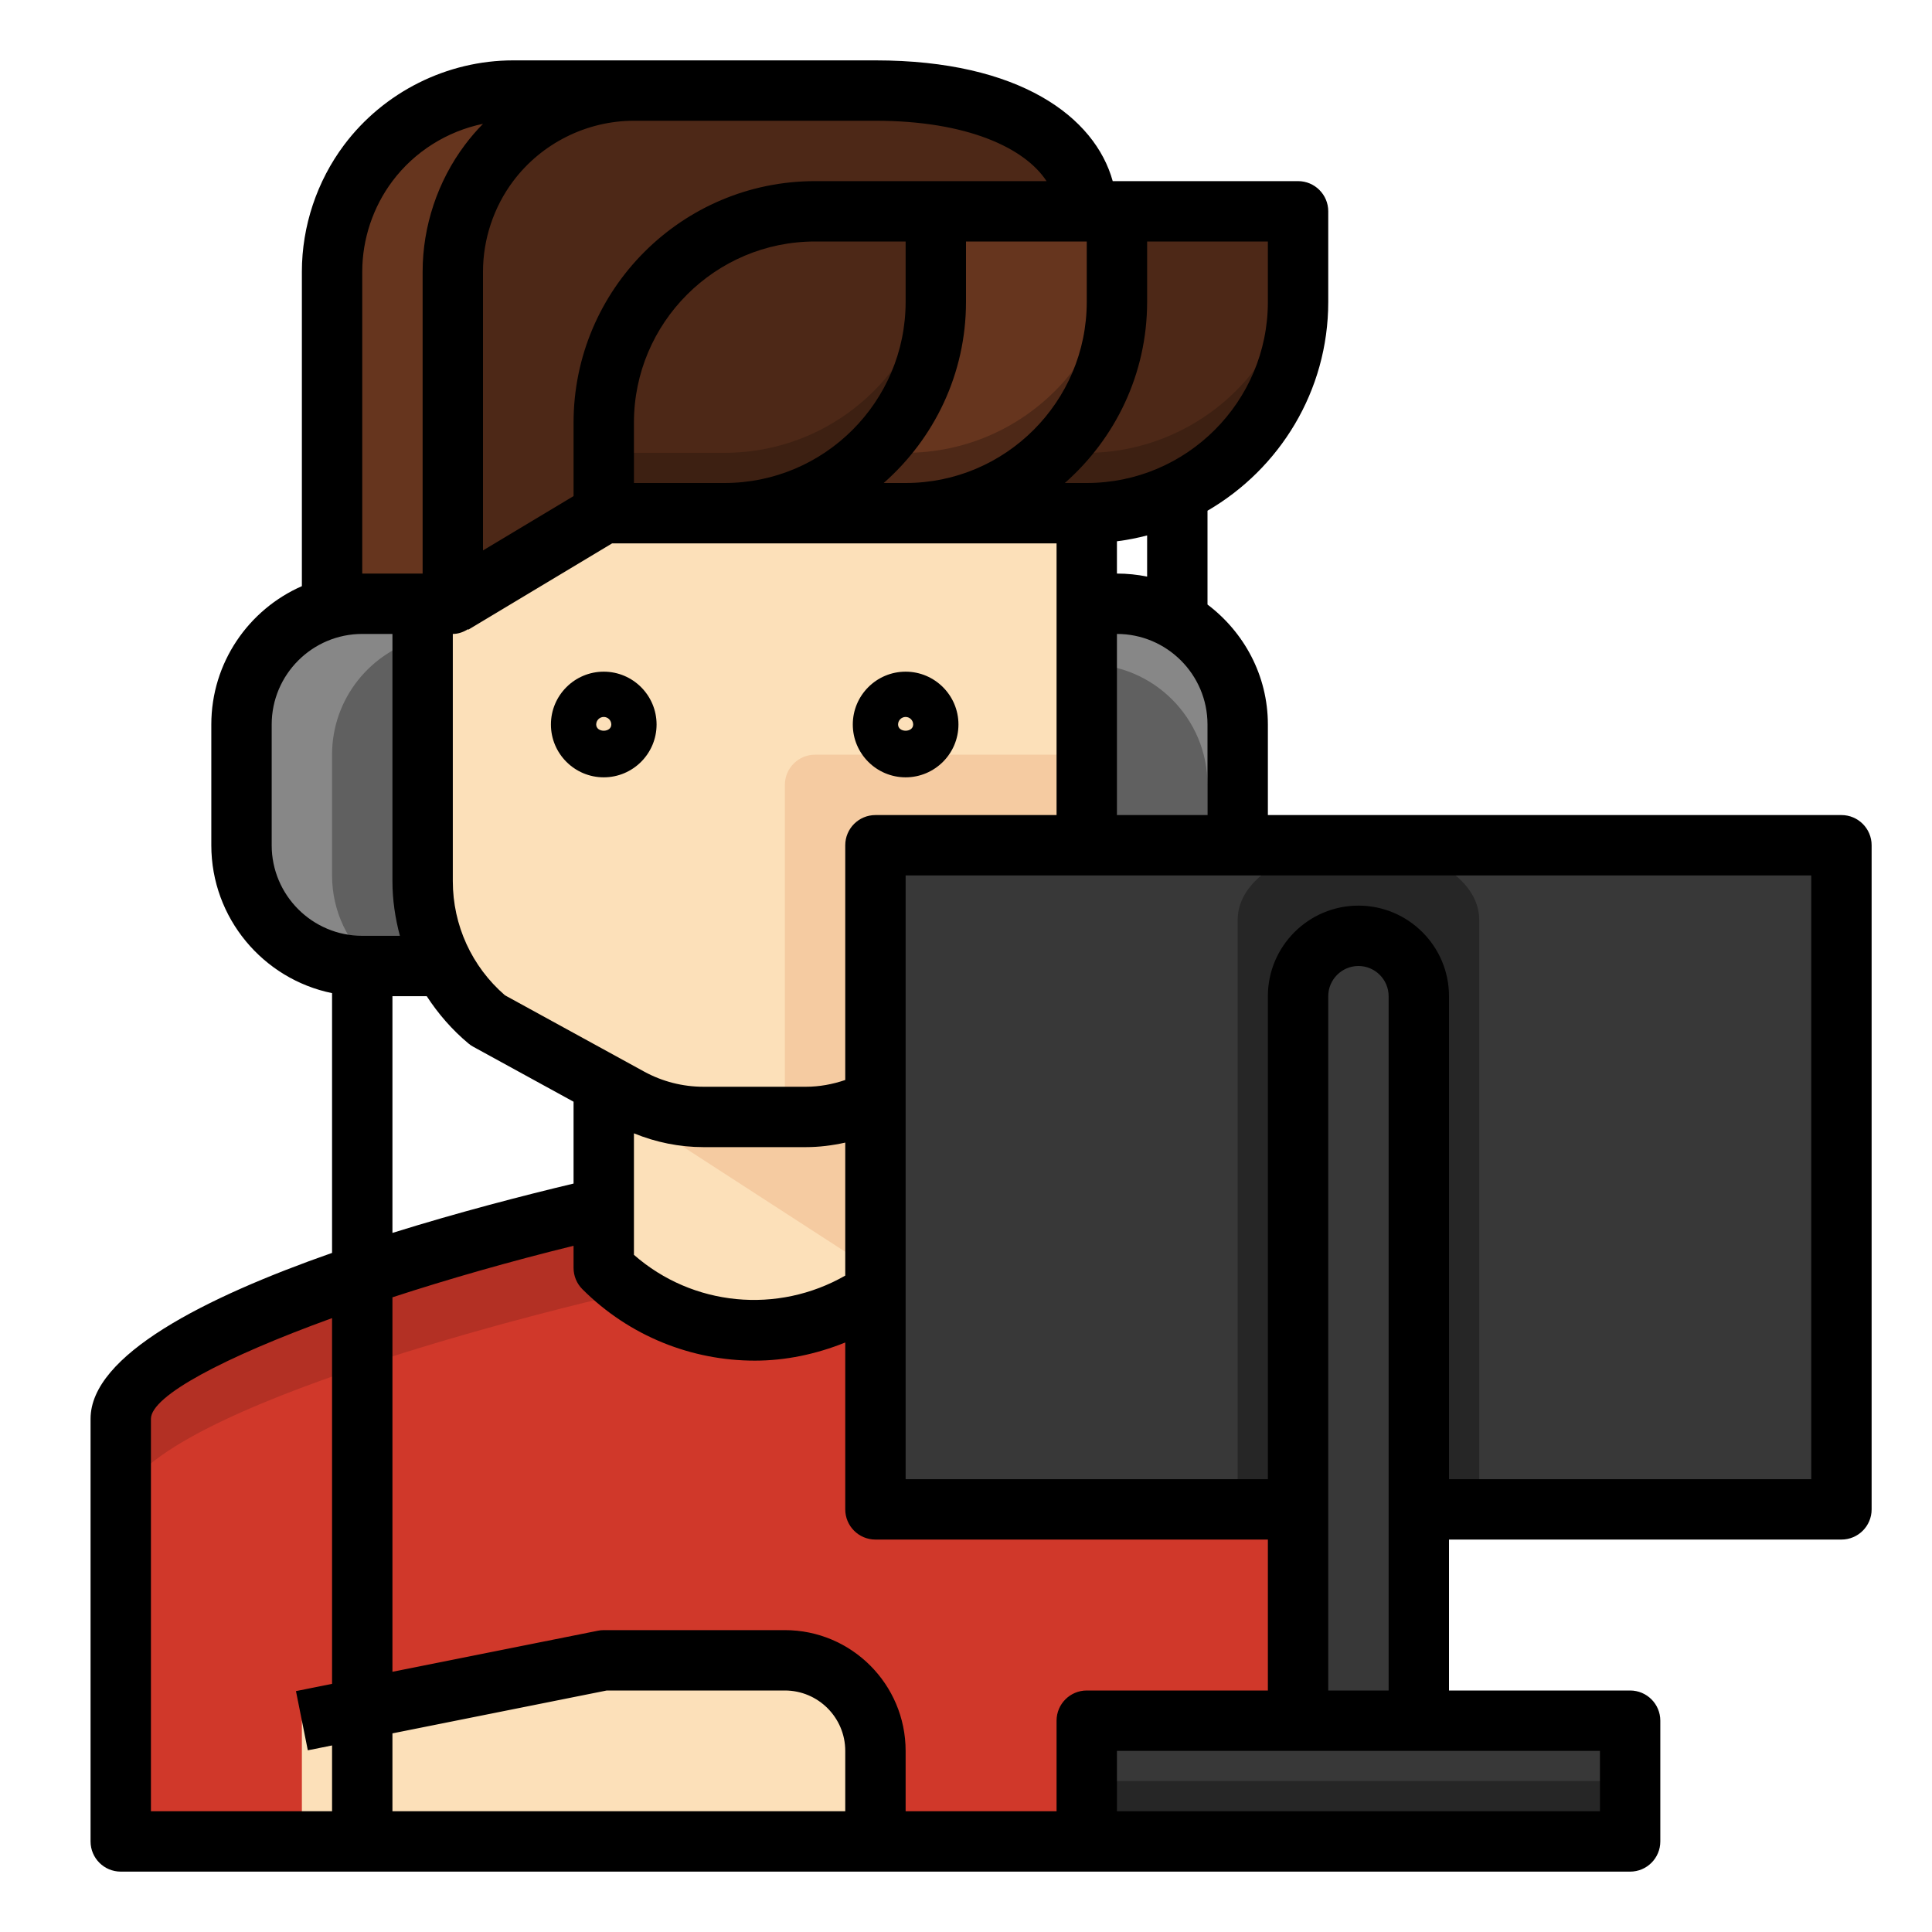
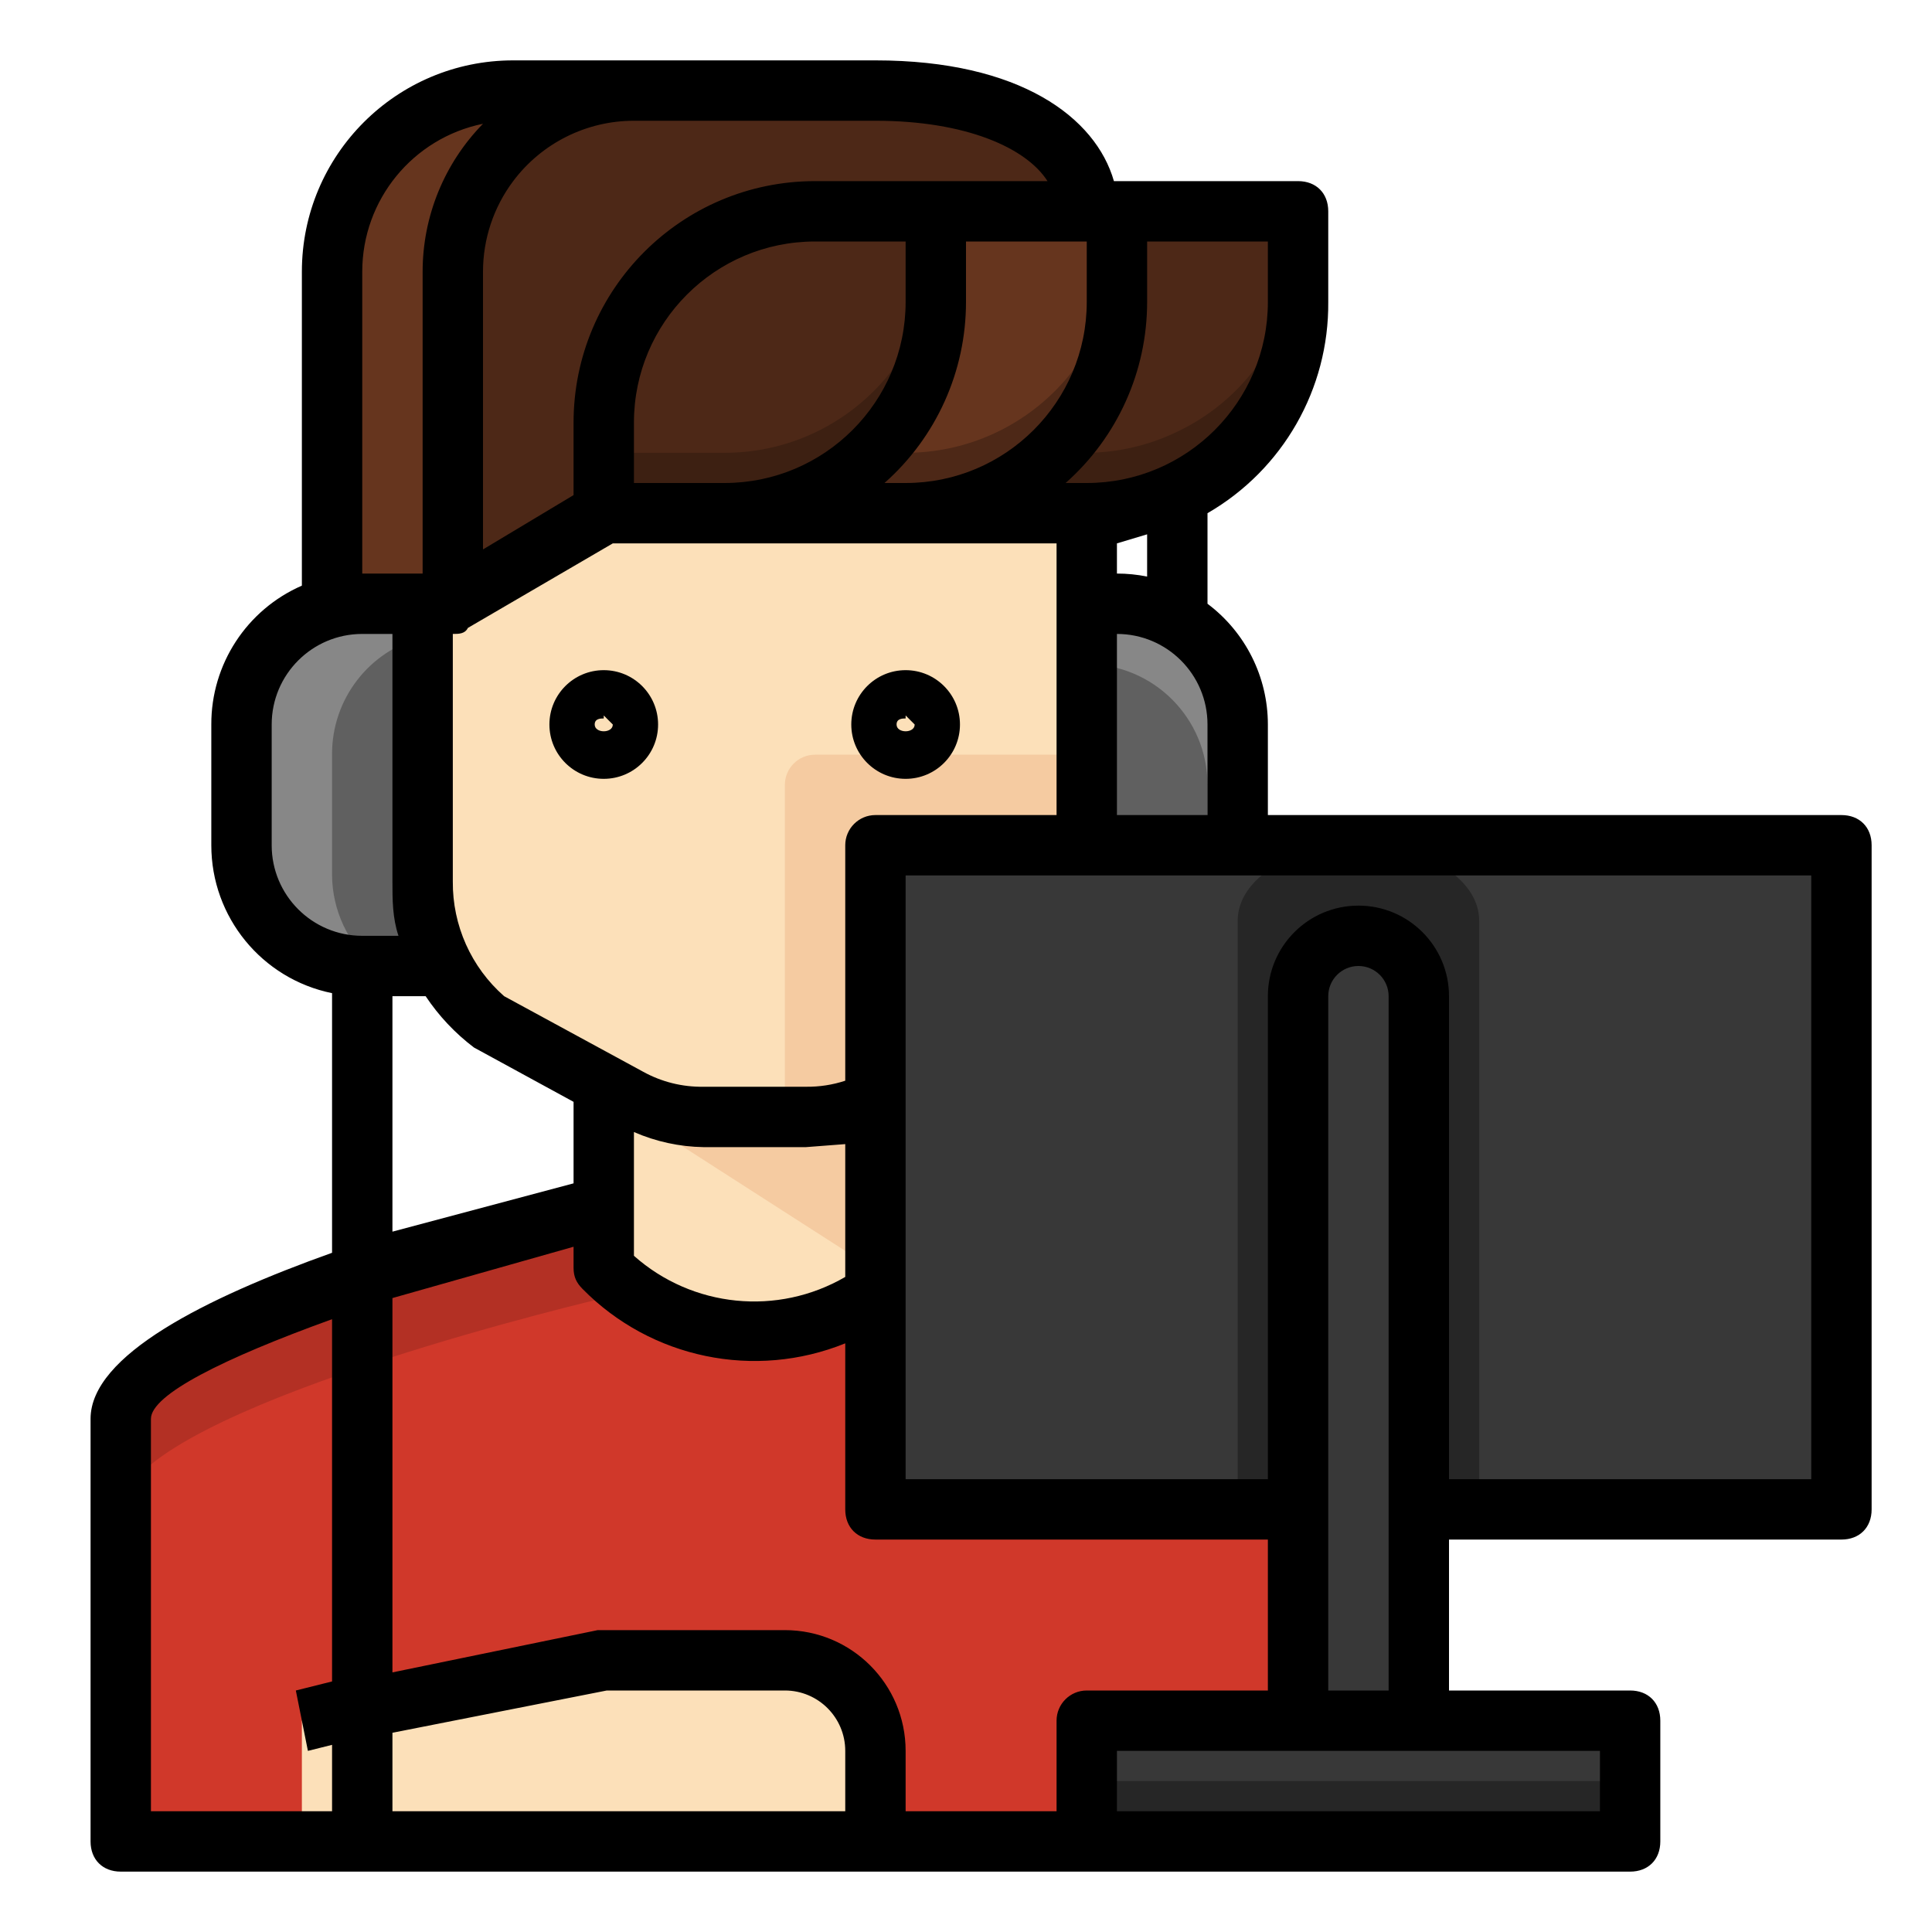
- <svg xmlns="http://www.w3.org/2000/svg" id="Layer_1_1_" enable-background="new 0 0 64 64" height="512" viewBox="0 0 64 64" width="512">
-   <path d="m20 14c0-3.866 3.134-7 7-7h4 5c0-2.209-2.582-4-7-4h-8c-1.889 0-3.667.889-4.8 2.4-.779 1.039-1.2 2.302-1.2 3.6v11l5-3z" fill="#4d2817" />
-   <path d="m14 29.19v-9.19h-2c-2.209 0-4 1.791-4 4v4c0 2.209 1.791 4 4 4h2.709c-.455-.857-.709-1.817-.709-2.81z" fill="#606060" />
-   <path d="m41 28v-4c0-2.209-1.791-4-4-4h-1v8z" fill="#606060" />
-   <path d="m31 10v-3h-4c-3.866 0-7 3.134-7 7v3h4c3.866 0 7-3.134 7-7z" fill="#4d2817" />
-   <path d="m31 10c0 3.866-3.134 7-7 7h6c3.866 0 7-3.134 7-7v-3h-1-5z" fill="#66351e" />
-   <path d="m30 17h6c1.075 0 2.09-.25 3-.683v-.011.011c2.363-1.124 4-3.527 4-6.317v-3h-6v3c0 3.866-3.134 7-7 7z" fill="#4d2817" />
-   <path d="m19 3h-2c-1.889 0-3.667.889-4.8 2.4-.779 1.039-1.2 2.302-1.2 3.6v11h1 3v-11c0-1.298.421-2.561 1.2-3.6 1.133-1.511 2.911-2.4 4.8-2.4z" fill="#66351e" />
-   <path d="m11 29v-4c0-1.862 1.278-3.413 3-3.859v-1.141h-2c-2.209 0-4 1.791-4 4v4c0 2.209 1.791 4 4 4h.38c-.839-.733-1.38-1.798-1.38-3z" fill="#878787" />
-   <path d="m37 20h-1v2c2.209 0 4 1.791 4 4v2h1v-4c0-2.209-1.791-4-4-4z" fill="#878787" />
-   <path d="m41 43.354c2.783 1.127 5 2.412 5 3.646v14h-42v-14c0-3.314 16-7 16-7h10z" fill="#d0382a" />
-   <path d="m41 46.354-11-3.354h-10s-14.12 3.254-15.829 6.395l-.171-2.395c0-3.314 16-7 16-7h10l11 3.354c2.783 1.127 5 2.412 5 3.646l-.173 2.419c-.55-1.05-2.478-2.114-4.827-3.065z" fill="#b33024" />
-   <path d="m19 17h17v12.19c0 1.781-.791 3.469-2.159 4.609l-4.703 2.577c-.747.41-1.584.624-2.436.624h-3.405c-.851 0-1.689-.214-2.436-.624l-4.703-2.577c-1.367-1.14-2.158-2.829-2.158-4.609v-8.19z" fill="#fce0b9" />
-   <path d="m20.862 36.376c.747.41 1.584.624 2.436.624h3.405c.851 0 1.689-.214 2.436-.624l.861-.472v6.096c-2.761 2.761-7.239 2.761-10 0v-6.096z" fill="#fce0b9" />
-   <path d="m20 35.904.862.472c.747.41 1.584.624 2.436.624h3.405c.851 0 1.689-.214 2.436-.624l.861-.472v6.096c-.158.158-.323.304-.491.444l-9.509-6.158z" fill="#f5cba1" />
-   <path d="m27 25c-.552 0-1 .448-1 1v11h.702c.851 0 1.689-.214 2.436-.624l4.703-2.577c1.368-1.14 2.159-2.829 2.159-4.609v-4.19z" fill="#f5cba1" />
+ <svg xmlns="http://www.w3.org/2000/svg" viewBox="0 0 64 64">
+   <path fill="#4d2817" d="M20 14a7 7 0 017-7h9c0-2.2-2.6-4-7-4h-8a6 6 0 00-6 6v11l5-3z" />
+   <path fill="#606060" d="M14 29.2V20h-2a4 4 0 00-4 4v4a4 4 0 004 4h2.7a6 6 0 01-.7-2.8zM41 28v-4a4 4 0 00-4-4h-1v8z" />
+   <path fill="#4d2817" d="M31 10V7h-4a7 7 0 00-7 7v3h4a7 7 0 007-7z" />
+   <path fill="#66351e" d="M31 10a7 7 0 01-7 7h6a7 7 0 007-7V7h-6z" />
+   <path fill="#4d2817" d="M30 17h6a7 7 0 007-7V7h-6v3a7 7 0 01-7 7z" />
+   <path fill="#66351e" d="M19 3h-2a6 6 0 00-6 6v11h4V9a6 6 0 016-6z" />
+   <path fill="#878787" d="M11 29v-4a4 4 0 013-3.9V20h-2a4 4 0 00-4 4v4a4 4 0 004 4h.4a4 4 0 01-1.4-3zM37 20h-1v2a4 4 0 014 4v2h1v-4a4 4 0 00-4-4z" />
+   <path fill="#d0382a" d="M41 43.4c2.8 1 5 2.4 5 3.6v14H4V47c0-3.3 16-7 16-7h10z" />
+   <path fill="#b33024" d="M41 46.4L30 43H20S5.9 46.3 4.2 49.4L4 47c0-3.3 16-7 16-7h10l11 3.4c2.8 1 5 2.4 5 3.6l-.2 2.4c-.5-1-2.5-2.1-4.8-3z" />
+   <path fill="#fce0b9" d="M19 17h17v12.2a6 6 0 01-2.2 4.6l-4.7 2.6a5 5 0 01-2.4.6h-3.4a5 5 0 01-2.4-.6l-4.7-2.6a6 6 0 01-2.2-4.6V21z" />
+   <path fill="#fce0b9" d="M20.9 36.4a5 5 0 002.4.6h3.4a5 5 0 002.4-.6l.9-.5V42a7 7 0 01-10 0v-6.1z" />
+   <path fill="#f5cba1" d="M20 35.9l.9.5a5 5 0 002.4.6h3.4a5 5 0 002.4-.6l.9-.5V42l-.5.4-9.5-6.1z" />
+   <path fill="#f5cba1" d="M27 25a1 1 0 00-1 1v11h.7a5 5 0 002.4-.6l4.7-2.6a6 6 0 002.2-4.6V25z" />
  <g fill="#383838">
-     <path d="m29 28v8.441 4.559 9h14v-17c0-1.105.895-2 2-2s2 .895 2 2v17h14v-22z" />
-     <path d="m45 31c-1.105 0-2 .895-2 2v17 7h4v-7-17c0-1.105-.895-2-2-2z" />
-     <path d="m36 57v4h18v-4h-7-4z" />
+     <path d="M29 28v22h14V33a2 2 0 114 0v17h14V28z" />
+     <path d="M45 31a2 2 0 00-2 2v24h4V33a2 2 0 00-2-2zM36 57v4h18v-4H43z" />
  </g>
-   <path d="m24 15h-4v2h4c3.866 0 7-3.134 7-7v-2c0 3.866-3.134 7-7 7z" fill="#3d2012" />
-   <path d="m30 15h-1.106c-1.262 1.236-2.988 2-4.894 2h6c3.866 0 7-3.134 7-7v-2c0 3.866-3.134 7-7 7z" fill="#4d2817" />
-   <path d="m39 14.317c-.91.433-1.925.683-3 .683h-1.106c-1.262 1.236-2.988 2-4.894 2h6c1.075 0 2.09-.25 3-.683 2.363-1.124 4-3.527 4-6.317v-2c0 2.791-1.637 5.193-4 6.317z" fill="#3d2012" />
-   <path d="m10 57 10-2h6c1.657 0 3 1.343 3 3v3h-19z" fill="#fce0b9" />
-   <path d="m41 30.462v19.538h2v-17c0-1.105.895-2 2-2s2 .895 2 2v17h2v-19.538c0-1.36-1.791-2.462-4-2.462s-4 1.102-4 2.462z" fill="#262626" />
-   <path d="m36 59h18v2h-18z" fill="#262626" />
-   <path d="m20 25.75c-.965 0-1.75-.785-1.75-1.75s.785-1.75 1.75-1.75 1.75.785 1.75 1.75-.785 1.75-1.75 1.75zm0-2c-.138 0-.25.112-.25.25 0 .275.5.275.5 0 0-.138-.112-.25-.25-.25z" />
-   <path d="m30 25.75c-.965 0-1.75-.785-1.75-1.75s.785-1.75 1.75-1.75 1.75.785 1.75 1.75-.785 1.75-1.75 1.75zm0-2c-.138 0-.25.112-.25.25 0 .275.5.275.5 0 0-.138-.112-.25-.25-.25z" />
-   <path d="m61 27h-19v-3c0-1.627-.793-3.061-2-3.974v-3.108c2.387-1.386 4-3.964 4-6.918v-3c0-.552-.448-1-1-1h-6.14c-.586-2.119-3.078-4-7.86-4h-8-4c-2.192 0-4.285 1.047-5.6 2.8-.903 1.203-1.4 2.695-1.4 4.2v10.417c-1.765.773-3 2.537-3 4.583v4c0 2.414 1.721 4.434 4 4.899v8.605c-4.202 1.473-8 3.386-8 5.496v14c0 .552.448 1 1 1h32 18c.552 0 1-.448 1-1v-4c0-.552-.448-1-1-1h-6v-5h13c.552 0 1-.448 1-1v-22c0-.552-.448-1-1-1zm-24 0v-6c1.654 0 3 1.346 3 3v3zm-16 10.543c.728.298 1.509.457 2.298.457h3.404c.434 0 .87-.055 1.298-.15v4.406c-2.239 1.283-5.052 1.02-7-.688zm8-10.543c-.552 0-1 .448-1 1v7.776c-.422.144-.862.224-1.298.224h-3.404c-.682 0-1.358-.173-1.956-.5l-4.614-2.529c-1.1-.951-1.728-2.324-1.728-3.781v-8.19c.189 0 .355-.066.506-.157l.009.015 4.762-2.858h14.723v9zm7-19v2c0 3.309-2.691 6-6 6h-.726c1.667-1.467 2.726-3.61 2.726-6v-2zm-6 2c0 3.309-2.691 6-6 6h-3v-2c0-3.309 2.691-6 6-6h3zm8 9.101c-.323-.066-.658-.101-1-.101v-1.069c.341-.043.674-.109 1-.194zm4-9.101c0 3.309-2.691 6-6 6h-.726c1.667-1.467 2.726-3.61 2.726-6v-2h4zm-25-4c.939-1.252 2.434-2 4-2h8c3.043 0 4.951.903 5.668 2h-7.668c-4.411 0-8 3.589-8 8v2.434l-3 1.8v-9.234c0-1.075.355-2.141 1-3zm-5 3c0-1.075.355-2.141 1-3 .736-.982 1.814-1.653 3-1.898-.214.218-.415.451-.6.698-.903 1.203-1.4 2.695-1.4 4.2v10h-2zm-3 19v-4c0-1.654 1.346-3 3-3h1v8.19c0 .62.091 1.225.247 1.81h-1.247c-1.654 0-3-1.346-3-3zm4 5h1.136c.378.58.837 1.112 1.383 1.567.049.042.103.078.16.109l3.321 1.82v2.711c-1.657.395-3.809.951-6 1.635zm-8 14c0-.76 2.424-2.038 6-3.336v12.116l-1.196.24.393 1.961.803-.161v2.18h-6zm23 13h-15v-2.58l7.099-1.42h5.901c1.103 0 2 .897 2 2zm7-3v3h-5v-2c0-2.206-1.794-4-4-4h-6c-.066 0-.131.006-.196.02l-6.804 1.36v-12.405c1.84-.601 3.881-1.186 6-1.707v.732c0 .265.105.52.293.707 1.563 1.563 3.631 2.367 5.713 2.366 1.016 0 2.029-.213 2.994-.601v5.528c0 .552.448 1 1 1h13v5h-6c-.552 0-1 .448-1 1zm18 3h-16v-2h16zm-9-4v-23c0-.551.449-1 1-1s1 .449 1 1v23zm16-7h-12v-16c0-1.654-1.346-3-3-3s-3 1.346-3 3v16h-12v-20h30z" />
+   <path fill="#3d2012" d="M24 15h-4v2h4a7 7 0 007-7V8a7 7 0 01-7 7z" />
+   <path fill="#4d2817" d="M30 15h-1.1a7 7 0 01-4.9 2h6a7 7 0 007-7V8a7 7 0 01-7 7z" />
+   <path fill="#3d2012" d="M39 14.3a7 7 0 01-3 .7h-1.1a7 7 0 01-4.9 2h6a7 7 0 007-7V8a7 7 0 01-4 6.3z" />
+   <path fill="#fce0b9" d="M10 57l10-2h6a3 3 0 013 3v3H10z" />
+   <path fill="#262626" d="M41 30.5V50h2V33a2 2 0 114 0v17h2V30.5c0-1.4-1.8-2.5-4-2.5s-4 1.1-4 2.5zM36 59h18v2H36z" />
+   <path d="M20 25.8a1.8 1.8 0 110-3.6 1.8 1.8 0 010 3.6zm0-2c-.1 0-.3 0-.3.2 0 .3.6.3.6 0l-.3-.3zM30 25.8a1.8 1.8 0 110-3.6 1.8 1.8 0 010 3.6zm0-2c-.1 0-.3 0-.3.2 0 .3.6.3.6 0l-.3-.3z" />
+   <path d="M61 27H42v-3a5 5 0 00-2-4v-3a8 8 0 004-7V7c0-.6-.4-1-1-1h-6.1c-.6-2.1-3.1-4-7.9-4H17a7 7 0 00-7 7v10.4A5 5 0 007 24v4a5 5 0 004 4.9v8.6C6.8 43 3 44.9 3 47v14c0 .6.4 1 1 1h50c.6 0 1-.4 1-1v-4c0-.6-.4-1-1-1h-6v-5h13c.6 0 1-.4 1-1V28c0-.6-.4-1-1-1zm-24 0v-6a3 3 0 013 3v3zM21 37.5a6 6 0 002.3.5h3.4l1.3-.1v4.4a6 6 0 01-7-.7zM29 27a1 1 0 00-1 1v7.8a4 4 0 01-1.3.2h-3.4a4 4 0 01-2-.5L16.7 33a5 5 0 01-1.7-3.8V21c.2 0 .4 0 .5-.2l4.8-2.8H35v9zm7-19v2a6 6 0 01-6 6h-.7a8 8 0 002.7-6V8zm-6 2a6 6 0 01-6 6h-3v-2a6 6 0 016-6h3zm8 9.1a5 5 0 00-1-.1v-1l1-.3zm4-9.1a6 6 0 01-6 6h-.7a8 8 0 002.7-6V8h4zM17 6a5 5 0 014-2h8c3 0 5 .9 5.7 2H27a8 8 0 00-8 8v2.4l-3 1.8V9a5 5 0 011-3zm-5 3a5 5 0 014-4.9A7 7 0 0014 9v10h-2zM9 28v-4a3 3 0 013-3h1v8.2c0 .6 0 1.2.2 1.8H12a3 3 0 01-3-3zm4 5h1.1a7 7 0 001.6 1.7l3.3 1.8v2.7l-6 1.6zM5 47c0-.8 2.4-2 6-3.3v12l-1.2.3.4 2 .8-.2V60H5zm23 13H13v-2.6l7.1-1.4H26a2 2 0 012 2zm7-3v3h-5v-2a4 4 0 00-4-4h-6-.2L13 55.4V43l6-1.7v.7c0 .3.1.5.3.7a8 8 0 008.7 1.8V50c0 .6.4 1 1 1h13v5h-6a1 1 0 00-1 1zm18 3H37v-2h16zm-9-4V33a1 1 0 012 0v23zm16-7H48V33a3 3 0 00-6 0v16H30V29h30z" />
</svg>
